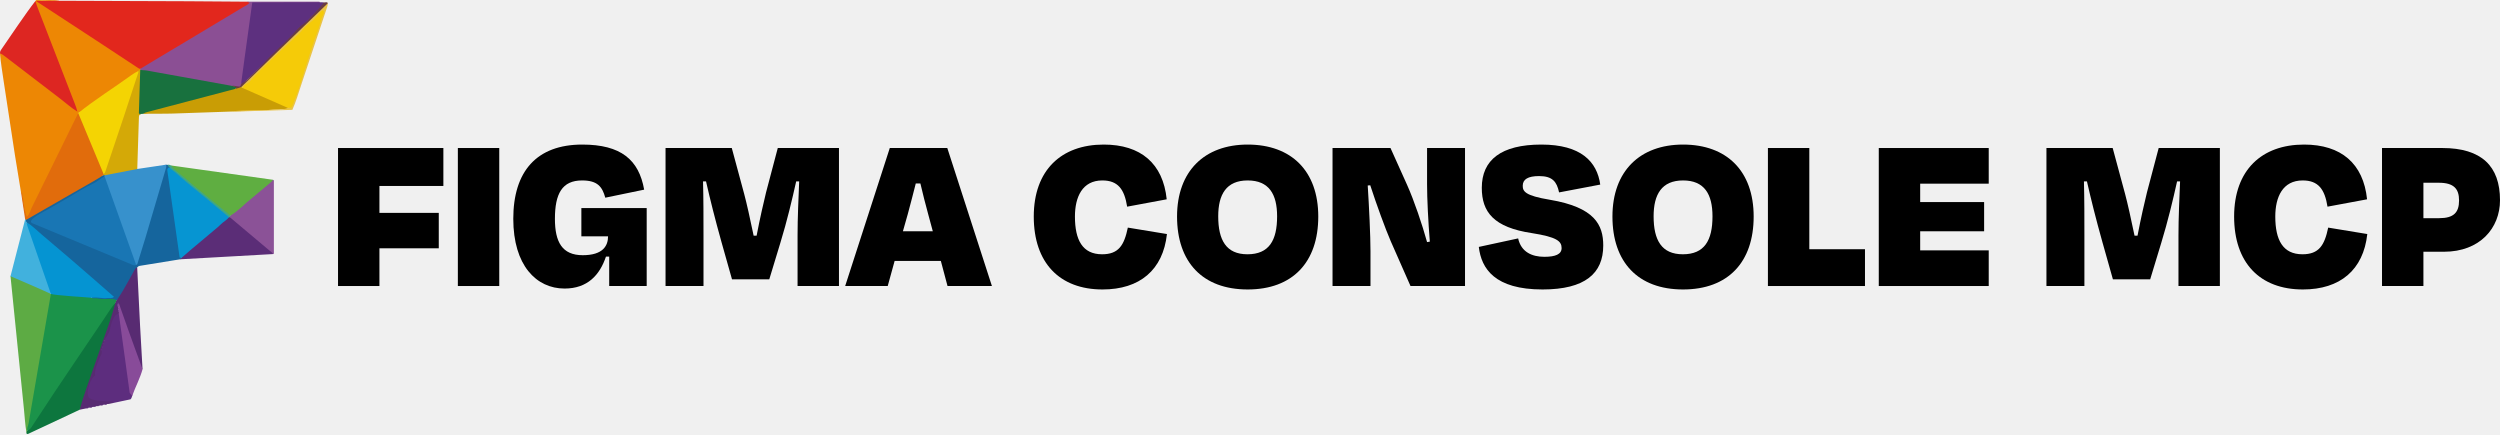
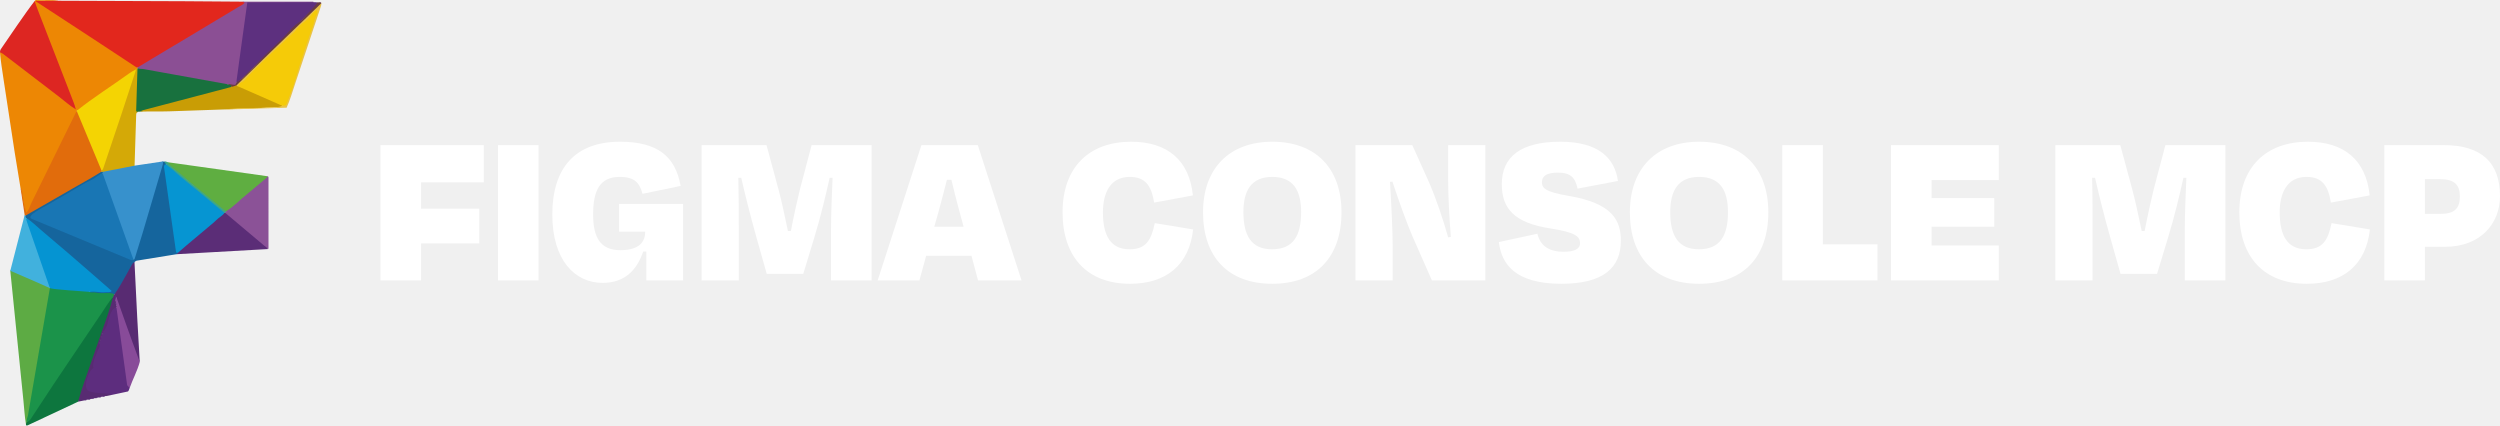
- <svg xmlns="http://www.w3.org/2000/svg" id="b" viewBox="0 0 998.09 173.283">
+ <svg xmlns="http://www.w3.org/2000/svg" id="b" viewBox="0 0 1018.09 173.283">
  <g id="c">
    <path d="M23.573.307l-.258.592-6.874.164,39.402,25.813.181.589c.563.071.534.286-.04.395.067.529-.365.591-.832.558l-.142.428c-7.471,5.316-15.035,10.623-22.693,15.922l-1.088.363.053,1.229-19.527,39.884c-.229.362-.765.742-1.178.675-.603-.098-2.056-10.351-1.853-9.888.043.099-.125.222-.248.267l-2.52-15.418L1.458,32.392C1,29.386.179,24.114.004,21.35l.492-.468c9.834,7.238,19.622,14.641,29.362,22.21C24.478,29.215,19.133,15.332,13.823,1.441l.294-1.016c.094-.119.308-.45.608-.423,3.052.266,6.016-.219,8.847.306Z" fill="#ed8704" />
    <path d="M23.573.307l51.186.191,24.015.178c1.281.112,1.642.471,1.082,1.078-14.265,8.683-28.53,17.275-42.796,25.775-.414.178-.759.157-1.035-.065-.369.052-.668-.171-1.055-.426l-16.358-10.772L14.377.418l9.195-.111Z" fill="#e2271d" />
    <path d="M66.944,65.809c.578.158,1.239.597.894,1.224-.274.338-.514.674-.432,1.118,1.533,11.618,3.24,23.196,5.121,34.734.332.254.129.467-.609.639l-16.176,2.623c-.571.092-.687.45-.973.569-1.713,3.642-3.671,7.23-5.875,10.764-.524,1.196-1.306,2.016-2.348,2.461-.469.269-1.086.268-1.852-.001-2.699.058-5.383-.052-8.053-.332l-.087-.731c.158-.394.369-.718.785-.677,2.362.174,4.716.24,7.063.196-10.841-9.603-21.891-19.127-33.149-28.574l-.591-.996c-.7.277-.739-.479-.329-.984l-.118-.612c9.68-5.55,19.441-11.172,29.284-16.866l1.815-.449c.243-.491.483-.483.54.063.766.169.701.396-.051.551l-.171.682c-1.061.582-2.075,1.249-3.042,2.001-7.665,4.286-15.225,8.566-22.682,12.84-1.193.613-2.188,1.419-2.986,2.417l41.376,17.128c3.904-13.167,7.786-26.388,11.644-39.663l.359-.188c.195-.029.465.141.643.063Z" fill="#15659d" />
    <path d="M127.711.9l-.201.59-26.243.079-4.28,30.877-.757,1.19c.954.82-1.383,1.705-1.974.984l-1.677-.339-.305.544c-12.024-2.28-24.046-4.383-36.066-6.308l-.223-.658.04-.395,6.244-3.761,8.516-5.088,26.144-15.681c1.062-.637,2.019-.992,2.772-1.878-.444-.134-.767-.106-.928-.38l28.592-.001c.235,0,.394.075.346.224Z" fill="#8b4f94" />
    <path d="M.004,21.35c-.015-.231-.009-.839.336-1.337C3.808,15.001,10.366,5.174,14.117.425c.377,1.217.779,2.333,1.31,3.703l14.377,37.118c.459,1.186.814,2.126,1.089,3.316-2.491-1.518-4.486-3.356-6.854-5.168L2.006,22.527c-.697-.533-1.307-1.023-2.002-1.177Z" fill="#dd2622" />
    <path d="M20.311,117.329l.547.302-8.818,51.246c-.135,1.153-.512,2.15-1.131,2.99.494.599.432.764-.336.892-.543-3.127-.693-6.225-1.036-9.615l-5.345-52.873.418-.461c5.013,2.136,9.998,4.323,14.954,6.559l.747.96Z" fill="#5dab44" />
    <path d="M66.3,65.745c.219.879-.111,1.648-.395,2.61l-7.766,26.332-3.277,10.619c-.047.152-.147.268-.238.358-.073.072-.22-.035-.327-.069l-.625.004c-4.101-11.509-8.203-23.021-12.306-34.535l.435-.537c-.058-.162.07-.383.051-.551l.014-.403c4.079-1.029,8.238-1.903,12.477-2.622l.458.511,11.498-1.719Z" fill="#3791cc" />
    <path d="M41.29,69.316c.809.021.781.328.022.598-3.24,2.098-6.601,3.911-10.1,5.922l-20.881,12.005c-.163.173-.262.079-.296-.282l-1.56-10.26c.067-.116-.058-.331.256-.607.787,3.265.734,6.475,2.001,9.876,1.197-1.267,1.372-2.532,2.05-3.912l18.447-37.525.623-.039c3.411,7.923,6.652,15.885,9.724,23.886l-.285.338Z" fill="#e16c0c" />
    <path d="M127.711.9c.513-.002.999-.028,1.509.067l.289.707c-10.668,10.832-21.564,21.509-32.689,32.032-.2.166-.365.157-.591-.069l1.434-10.576,3.052-22.078,26.994-.082Z" fill="#5d307f" />
    <path d="M31.809,163.577l-20.492,9.606c-.308.144-.555.138-.689-.058-.065-.096-.035-.245-.056-.366.059-.315.153-.626.336-.892,3.443-5.091,6.867-10.245,10.272-15.463l22.232-33.025c.654-1.34,1.541-2.181,2.66-2.524.185.048.333.105.354.192.158.656-.91,4-1.22,4.913-1.125,3.317-2.279,6.689-3.672,9.84-1.52,4.688-3.063,9.405-4.631,14.153-1.685,4.008-3.062,8.135-4.132,12.381l-.962,1.243Z" fill="#0d763e" />
    <path d="M92.579,34.281c.977.114,3.13.385,1.484,1.166.061.222.091.583-.046.622-12.097,3.406-24.666,6.614-36.858,9.388l-.809.029c-.961.558-1.455.433-1.482-.375l.452-14.666c.048-1.048.27-1.91.665-2.584.831.242,1.687.125,2.71.309l33.885,6.112Z" fill="#18713e" />
    <path d="M108.883,71.762c.253.195.276.533.069,1.015-5.33,4.662-10.763,9.193-16.299,13.592l-.656-.264-.285.268c-15.008-12.437-22.512-18.655-22.512-18.655-1.031-.683-1.292-1.231-.783-1.643l40.467,5.688Z" fill="#5fae41" />
    <path d="M47.444,125.338l.612.121,4.253,31.16c.544.342.535.815.477,1.425-.128.364-.327,1.084-.664,1.375l-7.315,1.557c-.647-.535-.044-.653-.012-.292.042.474-8.198-.102-9.336-1.212-.762-.744-1.045-1.529-1.016-2.569.054-1.988,1.637-5.768,2.946-7.295.365-2.921,1.24-5.769,2.624-8.543,1.474-4.862,3.115-9.664,4.921-14.408.56-.974,1.56-2.544,2.51-1.318Z" fill="#5d2d7e" />
    <path d="M109.003,101.435l-37.086,2.089c.215-.202.388-.448.609-.639l-.139-.659c6.136-5.185,12.242-10.387,18.316-15.604l.689.04c.042-.576.281-.532.369.063l.589-.275,16.505,13.825c.224.335.334.806.146,1.162Z" fill="#5b2d77" />
    <path d="M96.82,35.114l.487-.43c5.856,2.572,11.714,5.146,17.574,7.72l.086.681-.129.461c-8.025.435-16.037.781-24.035,1.039l-21.811.75c-4.069.14-7.952-.015-11.834.122.522-.488,1.305-.639,2.172-.867l34.733-9.142c.119-.537.591-.755,1.415-.653.416-.216.734-.261.952-.136.482-.184.613-.032.391.456Z" fill="#c99d05" />
    <path d="M55.984,27.86l-.535,17.312c-.012.392.678.321.899.313-.889.24-.874.83-.903,1.748l-.644,20.231-12.95,2.513c-.17.033-.368-.079-.54-.063-.051-.181.05-.425-.022-.598,4.371-13.336,8.773-26.689,13.207-40.058l.656-.84c.108-.38.429-.675.832-.558Z" fill="#d4a907" />
    <path d="M109.003,101.435c-.237-.637-.841-.919-1.425-1.41l-15.816-13.302c-.592-.516-.55-.626.235-.618l1.951-1.343,2.545-2.112c.68-.564,1.176-1.123,1.862-1.697l9.778-8.183c.381-.319.753-.59.751-1.008.574.081.458.483.458,1.105l-.002,27.985c0,.42.024.563-.337.583Z" fill="#8b5297" />
    <path d="M54.768,106.716l1.14,23.061,1.004,17.627c-.237-.209-.464-.425-.661-.666-.192-.235-.375-.467-.475-.728-3.092-8.069-6.123-16.183-8.376-24.244l.085-.591c-.696-.244-.523.953-.307,1.511.642.162.682.645.009.822l.271.932c.852.038.786.714-.015.898-2.105-.199-3.203,4.562-3.618,6.431-.343,1.545-1.599,2.824-2.071,4.345-.31,1-.495,1.953-.937,2.92-.372.813.048,1.767-.37,2.512-.63,1.124-3.268,6.867-2.339,8.307-2.149,1.119-4.278,7.679-2.298,9.147,1.626,1.206,6.833,1.103,9.299,1.372-.076.313-.276.401-.303.602-.68.145-1.357.351-2.058.336l-.885.242c-.192.005-.399.054-.59.04l-.885.254c-.192.003-.399.056-.59.042l-.885.252c-.192.003-.399.054-.59.04l-.885.258c-.191.002-.4.06-.59.044l-.885.252c-.191.003-.4.059-.59.043l-.885.253-2.679.545c1.387-5.112,3.473-10.743,5.295-15.981l4.618-13.277c1.087-3.126,2.22-6.092,3.134-9.255l1.216-4.208c-.635-.521-.345-1.05.472-.914,1.813-2.522,3.339-5.239,4.897-8.061l2.198-3.983c.341-.617.564-.946,1.128-1.181Z" fill="#582b72" />
    <path d="M10.332,87.841c.026.352.12.695.329.984l.765,1.011,9.325,26.959-.44.532-6.277-2.799-9.842-4.259,5.845-22.712c.189-.097.284.127.296.282Z" fill="#41b1dd" />
    <path d="M56.912,147.405c-.976,3.632-2.881,7.084-4.126,10.639l-1.008-1.205-4.334-31.5.015-.898-.271-.932c-.011-.271-.025-.551-.009-.822-.211-.546-.416-1.805.307-1.511l3.91,11.068c1.892,5.356,3.668,10.071,5.516,15.162Z" fill="#884b99" />
    <path d="M90.803,44.585l6.056-.504,10.174-.17c1.189-.02,2.331-.369,3.563-.234,1.614.177,3.022-.082,4.37-.592.129-.379.506-.67,1.133-.872l2.379-6.201,10.21-31.1c-1.881,2.148-3.95,4.132-6.209,5.954l-2.422,2.716-14.225,13.43c-2.68,2.97-5.467,5.671-8.361,8.103l-.653-.001c-.207-.091-.463-.152-.391-.456l-.148-.281c11.282-11.041,22.618-22.088,34.008-33.139l.569.077c.065.413-.039.871-.22,1.416l-10.377,31.155c-1.141,3.427-2.078,6.7-3.535,9.974l-8.669.263-10.538.319c-2.316.07-4.528.032-6.716.142Z" fill="#e9c346" />
    <path d="M130.858,1.315l-20.784,20.028-13.645,13.315c-.674.388-1.616.592-2.367.789.055-.066.376-.535.099-.629l-1.582-.537c1.28-.294,2.968.72,3.429.025.114-.172.104-.512.223-.669.954-.758,2.209-1.394,3.055-2.402,1.294-1.54,2.829-2.655,4.19-4.099l3.565-3.783c1.223-1.297,2.484-2.422,3.759-3.654l4.476-4.326c1.849-1.787,3.301-3.786,5.272-5.359l2.133-1.703,4.298-4.518c.886-.931,1.741-1.781,2.242-2.826.523.096,1.518-.412,1.638.348Z" fill="#693c43" />
    <path d="M68.416,66.075c-.062.908,4.548,4.272,5.508,5.105l3,2.601,5.676,4.659,9.396,7.665c-.06.212-.142.418-.235.618l-.369-.063-.531.325c-7.599-6.294-15.285-12.687-23.059-19.179l.035-.774c-.356-.361-.761-.734-.894-1.224.542-.237,1.013.201,1.473.266Z" fill="#3fa685" />
    <path d="M42.748,161.311c-.17.311-.58.235-.885.242.056-.446.583-.249.885-.242Z" fill="#5d2d7e" />
    <path d="M41.273,161.593c-.173.311-.576.25-.885.254.066-.423.578-.276.885-.254Z" fill="#5d2d7e" />
    <path d="M39.798,161.889c-.171.312-.577.248-.885.252.066-.422.578-.274.885-.252Z" fill="#5d2d7e" />
    <path d="M38.323,162.182c-.174.309-.576.254-.885.258.063-.425.577-.28.885-.258Z" fill="#5d2d7e" />
    <path d="M36.848,162.483c-.174.308-.577.247-.885.252.058-.43.578-.278.885-.252Z" fill="#5d2d7e" />
    <path d="M35.373,162.779c-.148.387-.611.197-.885.253.055-.432.578-.279.885-.253Z" fill="#5d2d7e" />
    <path d="M55.153,28.418c.155.112.101.426.014.691l-5.798,17.64-7.265,21.631c-.175.521-.296.936-.814.937l-10.061-24.185c6.742-5.416,14.173-10.037,21.308-15.2.898-.65,1.757-1.147,2.615-1.514Z" fill="#f4d403" />
    <path d="M36.553,118.877c.52.513,1.347.063,2.076.218,3.738.793,6.32-.396,7.916.847-.197.275-.229.633-.472.914-1.796,2.069-3.178,4.42-4.797,6.815l-12.119,17.929-7.485,11.13-9.234,14.003c-.397.601-.975.981-1.53,1.134-.259-.98.325-1.779.515-2.889l8.887-51.649.377-.492c5.13.661,10.284,1.131,15.464,1.408l.401.632Z" fill="#1b934a" />
    <path d="M54.297,105.596c-.103.067-.177.33-.323.335-.186.007-.493.037-.82-.099l-40.219-16.698c-2.735-1.135,5.026-4.856,5.956-5.394l8.745-5.062c3.334-1.93,6.386-3.971,9.906-5.568,1.527-.693,2.663-2.117,4.26-2.583l12.496,35.068Z" fill="#1976b4" />
    <path d="M67.837,67.033c.734.744,1.699,1.289,2.555,2.071,3.7,3.381,7.514,6.359,11.378,9.566l9.622,7.989c-.749,1.224-2.232,1.859-3.272,2.942-.795.828-1.624,1.466-2.5,2.201l-7.365,6.182c-.776.652-1.505,1.244-2.256,1.893l-3.473,3.006c-.212.023-.43.094-.814-.073l-4.895-34.617c-.069-.489.102-.95.327-1.185.14-.147.486-.034.693.024Z" fill="#0695d2" />
    <path d="M36.553,118.877c-2.372-.267-14.837-.922-16.242-1.548l-9.232-26.667c-.243-.701-.423-1.237-.417-1.836,2.144,1.159,3.85,3.021,5.791,4.637,1.808,1.506,3.511,2.987,5.293,4.501l5.895,5.01,8.849,7.657,9.019,7.878c-.807.774-1.793.365-2.629.489-1.985.293-3.773-.512-6.326-.12Z" fill="#0594d2" />
    <path d="M114.967,43.085l-18.147-7.972c.302-.72.915-1.352,1.707-1.721,1.29-.603,1.91-1.766,2.864-2.742,2.147-2.196,4.271-4.333,6.496-6.449l3.762-3.577c1.814-1.725,3.616-3.256,5.36-5.029,1.292-1.315,2.725-2.288,3.843-3.794,1.228-1.655,2.963-2.757,4.477-4.065.8-.691,2.627-3.708,3.816-3.584.515,1.367-.616,2.333-.872,3.486-.728,3.266-2.046,6.15-3.063,9.277l-3.508,10.796c-1.077,3.314-1.893,6.555-3.146,9.796l-1.85,4.788c-.424,1.098-1.148.569-1.739.792Z" fill="#f5cb08" />
    <path d="M47.485,121.175c-.546.26-.277,1.01-.307,1.511-.532-.573-.292-1.477-.253-2.393.557.157.446.558.56.881Z" fill="#5d2d7e" />
    <path d="M47.458,124.44c-.37-.099-.259-.632-.271-.932.381.096.276.634.271.932Z" fill="#5d2d7e" />
-     <path d="M151.481,99.13v15.06h-16.529v-55.097h42.057v15.151h-25.528v10.744h23.691v14.142h-23.691Z" />
-     <path d="M182.792,114.19v-55.097h16.529v55.097h-16.529Z" />
-     <path d="M204.921,87.376c0-18.917,9.275-29.66,27.548-29.66,15.427,0,22.589,6.061,24.702,17.998l-15.519,3.214c-1.194-4.316-3.03-6.888-9.274-6.888-7.989,0-10.835,5.326-10.835,15.336,0,9.183,2.846,14.509,11.111,14.509,8.173,0,10.101-3.857,10.101-7.53h-10.652v-11.295h26.079v31.13h-14.968v-11.754h-1.286c-2.479,7.346-7.346,12.764-16.529,12.764-11.294,0-20.477-9.274-20.477-27.823Z" />
-     <path d="M280.859,114.19h-15.151v-55.097h26.446l4.958,18.365c.918,3.397,2.388,9.918,3.765,16.621h1.194c1.286-6.703,2.847-13.591,3.765-17.264l4.683-17.723h24.426v55.097h-16.529v-20.202c0-6.979.368-14.784.643-21.579h-1.194c-1.653,7.438-3.673,15.886-6.336,24.609l-4.408,14.509h-14.876l-4.224-14.968c-2.571-9.183-4.5-16.896-6.152-24.15h-1.194c.184,6.795.184,14.601.184,21.579v20.202Z" />
-     <path d="M375.623,104.18h-18.457l-2.755,10.01h-16.988l17.814-55.097h22.957l17.814,55.097h-17.723l-2.663-10.01ZM360.471,92.334h11.938l-1.836-6.795c-1.102-4.132-2.204-8.265-3.122-12.305h-1.837c-1.01,4.04-2.112,8.173-3.214,12.305l-1.928,6.795Z" />
-     <path d="M412.716,86.457c0-18.549,11.02-28.741,27.916-28.741,14.784,0,23.691,7.529,25.161,21.855l-15.794,2.938c-1.102-6.979-3.673-10.469-9.918-10.469-7.989,0-10.928,6.612-10.928,14.417,0,9.367,3.031,15.06,10.836,15.06,6.611,0,8.815-3.581,10.285-10.651l15.611,2.571c-1.562,14.325-10.836,22.13-25.712,22.13-17.172,0-27.456-10.651-27.456-29.109Z" />
-     <path d="M469.921,86.457c0-18.182,11.02-28.741,28.191-28.741,17.447,0,28.191,10.56,28.191,28.741s-10.193,29.109-28.191,29.109-28.191-10.927-28.191-29.109ZM509.866,86.365c0-8.815-3.214-14.325-11.754-14.325s-11.754,5.602-11.754,14.325c0,9.551,3.214,15.151,11.662,15.151,8.632,0,11.846-5.509,11.846-15.151Z" />
-     <path d="M555.226,96.284c-2.112-4.867-5.693-14.692-8.172-22.314l-1.01.092c.551,8.54,1.102,20.202,1.102,26.171v13.958h-15.151v-55.097h23.14l6.612,14.692c2.846,6.336,6.06,15.886,7.989,22.865l1.103-.184c-.644-7.989-1.103-17.172-1.103-22.865v-14.509h15.151v55.097h-21.763l-7.897-17.906Z" />
-     <path d="M590.393,98.578l15.702-3.397c1.193,5.418,5.51,7.347,10.469,7.347,4.407,0,6.887-1.011,6.887-3.489,0-2.755-1.929-4.408-11.846-5.969-15.335-2.296-20.019-8.448-20.019-18.091,0-11.11,7.714-17.263,23.783-17.263,15.794,0,22.223,6.795,23.508,15.977l-16.436,3.122c-.919-4.315-2.663-6.519-7.989-6.519-4.408,0-6.519,1.285-6.519,3.856,0,2.204.826,3.948,10.835,5.602,17.906,3.03,21.305,10.009,21.305,18.273,0,11.111-7.255,17.539-24.243,17.539-19.008,0-24.426-8.265-25.436-16.988Z" />
-     <path d="M643.745,86.457c0-18.182,11.019-28.741,28.19-28.741,17.447,0,28.191,10.56,28.191,28.741s-10.193,29.109-28.191,29.109-28.19-10.927-28.19-29.109ZM683.689,86.365c0-8.815-3.214-14.325-11.754-14.325s-11.754,5.602-11.754,14.325c0,9.551,3.214,15.151,11.662,15.151,8.632,0,11.846-5.509,11.846-15.151Z" />
-     <path d="M722.345,99.497h22.222v14.692h-38.751v-55.097h16.529v40.404Z" />
-     <path d="M750.075,59.093h43.894v14.233h-27.364v7.346h25.528v11.662h-25.528v7.622h27.364v14.233h-43.894v-55.097Z" />
-     <path d="M832.164,114.19h-15.151v-55.097h26.446l4.959,18.365c.918,3.397,2.388,9.918,3.765,16.621h1.194c1.285-6.703,2.847-13.591,3.765-17.264l4.684-17.723h24.426v55.097h-16.529v-20.202c0-6.979.367-14.784.643-21.579h-1.193c-1.653,7.438-3.673,15.886-6.336,24.609l-4.408,14.509h-14.876l-4.224-14.968c-2.571-9.183-4.5-16.896-6.152-24.15h-1.194c.184,6.795.184,14.601.184,21.579v20.202Z" />
-     <path d="M891.942,86.457c0-18.549,11.019-28.741,27.915-28.741,14.784,0,23.691,7.529,25.161,21.855l-15.795,2.938c-1.102-6.979-3.673-10.469-9.917-10.469-7.989,0-10.928,6.612-10.928,14.417,0,9.367,3.03,15.06,10.836,15.06,6.611,0,8.815-3.581,10.284-10.651l15.611,2.571c-1.562,14.325-10.836,22.13-25.712,22.13-17.172,0-27.456-10.651-27.456-29.109Z" />
-     <path d="M967.512,100.507v13.683h-16.529v-55.097h24.059c15.703,0,23.049,7.254,23.049,20.845,0,11.111-7.988,20.569-22.405,20.569h-8.173ZM967.512,72.959v14.142h6.336c5.785,0,7.897-2.296,7.897-7.071,0-4.683-2.112-7.07-8.081-7.07h-6.152Z" />
+     <path d="M171.481,99.13v15.06h-16.529v-55.097h42.057v15.151h-25.528v10.744h23.691v14.142h-23.691Z" fill="#fff" />
+     <path d="M202.792,114.19v-55.097h16.529v55.097h-16.529Z" fill="#fff" />
+     <path d="M224.921,87.376c0-18.917,9.275-29.66,27.548-29.66,15.427,0,22.589,6.061,24.702,17.998l-15.519,3.214c-1.194-4.316-3.03-6.888-9.274-6.888-7.989,0-10.835,5.326-10.835,15.336,0,9.183,2.846,14.509,11.111,14.509,8.173,0,10.101-3.857,10.101-7.53h-10.652v-11.295h26.079v31.13h-14.968v-11.754h-1.286c-2.479,7.346-7.346,12.764-16.529,12.764-11.294,0-20.477-9.274-20.477-27.823Z" fill="#fff" />
+     <path d="M300.859,114.19h-15.151v-55.097h26.446l4.958,18.365c.918,3.397,2.388,9.918,3.765,16.621h1.194c1.286-6.703,2.847-13.591,3.765-17.264l4.683-17.723h24.426v55.097h-16.529v-20.202c0-6.979.368-14.784.643-21.579h-1.194c-1.653,7.438-3.673,15.886-6.336,24.609l-4.408,14.509h-14.876l-4.224-14.968c-2.571-9.183-4.5-16.896-6.152-24.15h-1.194c.184,6.795.184,14.601.184,21.579v20.202Z" fill="#fff" />
+     <path d="M395.623,104.18h-18.457l-2.755,10.01h-16.988l17.814-55.097h22.957l17.814,55.097h-17.723l-2.663-10.01ZM380.471,92.334h11.938l-1.836-6.795c-1.102-4.132-2.204-8.265-3.122-12.305h-1.837c-1.01,4.04-2.112,8.173-3.214,12.305l-1.928,6.795Z" fill="#fff" />
+     <path d="M432.716,86.457c0-18.549,11.02-28.741,27.916-28.741,14.784,0,23.691,7.529,25.161,21.855l-15.794,2.938c-1.102-6.979-3.673-10.469-9.918-10.469-7.989,0-10.928,6.612-10.928,14.417,0,9.367,3.031,15.06,10.836,15.06,6.611,0,8.815-3.581,10.285-10.651l15.611,2.571c-1.562,14.325-10.836,22.13-25.712,22.13-17.172,0-27.456-10.651-27.456-29.109Z" fill="#fff" />
+     <path d="M489.921,86.457c0-18.182,11.02-28.741,28.191-28.741,17.447,0,28.191,10.56,28.191,28.741s-10.193,29.109-28.191,29.109-28.191-10.927-28.191-29.109ZM529.866,86.365c0-8.815-3.214-14.325-11.754-14.325s-11.754,5.602-11.754,14.325c0,9.551,3.214,15.151,11.662,15.151,8.632,0,11.846-5.509,11.846-15.151Z" fill="#fff" />
+     <path d="M575.226,96.284c-2.112-4.867-5.693-14.692-8.172-22.314l-1.01.092c.551,8.54,1.102,20.202,1.102,26.171v13.958h-15.151v-55.097h23.14l6.612,14.692c2.846,6.336,6.06,15.886,7.989,22.865l1.103-.184c-.644-7.989-1.103-17.172-1.103-22.865v-14.509h15.151v55.097h-21.763l-7.897-17.906Z" fill="#fff" />
+     <path d="M610.393,98.578l15.702-3.397c1.193,5.418,5.51,7.347,10.469,7.347,4.407,0,6.887-1.011,6.887-3.489,0-2.755-1.929-4.408-11.846-5.969-15.335-2.296-20.019-8.448-20.019-18.091,0-11.11,7.714-17.263,23.783-17.263,15.794,0,22.223,6.795,23.508,15.977l-16.436,3.122c-.919-4.315-2.663-6.519-7.989-6.519-4.408,0-6.519,1.285-6.519,3.856,0,2.204.826,3.948,10.835,5.602,17.906,3.03,21.305,10.009,21.305,18.273,0,11.111-7.255,17.539-24.243,17.539-19.008,0-24.426-8.265-25.436-16.988Z" fill="#fff" />
+     <path d="M663.745,86.457c0-18.182,11.019-28.741,28.19-28.741,17.447,0,28.191,10.56,28.191,28.741s-10.193,29.109-28.191,29.109-28.19-10.927-28.19-29.109ZM703.689,86.365c0-8.815-3.214-14.325-11.754-14.325s-11.754,5.602-11.754,14.325c0,9.551,3.214,15.151,11.662,15.151,8.632,0,11.846-5.509,11.846-15.151Z" fill="#fff" />
+     <path d="M742.345,99.497h22.222v14.692h-38.751v-55.097h16.529v40.404Z" fill="#fff" />
+     <path d="M770.075,59.093h43.894v14.233h-27.364v7.346h25.528v11.662h-25.528v7.622h27.364v14.233h-43.894v-55.097Z" fill="#fff" />
+     <path d="M852.164,114.19h-15.151v-55.097h26.446l4.959,18.365c.918,3.397,2.388,9.918,3.765,16.621h1.194c1.285-6.703,2.847-13.591,3.765-17.264l4.684-17.723h24.426v55.097h-16.529v-20.202c0-6.979.367-14.784.643-21.579h-1.193c-1.653,7.438-3.673,15.886-6.336,24.609l-4.408,14.509h-14.876l-4.224-14.968c-2.571-9.183-4.5-16.896-6.152-24.15h-1.194c.184,6.795.184,14.601.184,21.579v20.202Z" fill="#fff" />
+     <path d="M911.942,86.457c0-18.549,11.019-28.741,27.915-28.741,14.784,0,23.691,7.529,25.161,21.855l-15.795,2.938c-1.102-6.979-3.673-10.469-9.917-10.469-7.989,0-10.928,6.612-10.928,14.417,0,9.367,3.03,15.06,10.836,15.06,6.611,0,8.815-3.581,10.284-10.651l15.611,2.571c-1.562,14.325-10.836,22.13-25.712,22.13-17.172,0-27.456-10.651-27.456-29.109Z" fill="#fff" />
+     <path d="M987.512,100.507v13.683h-16.529v-55.097h24.059c15.703,0,23.049,7.254,23.049,20.845,0,11.111-7.988,20.569-22.405,20.569h-8.173ZM987.512,72.959v14.142h6.336c5.785,0,7.897-2.296,7.897-7.071,0-4.683-2.112-7.07-8.081-7.07h-6.152Z" fill="#fff" />
  </g>
</svg>
